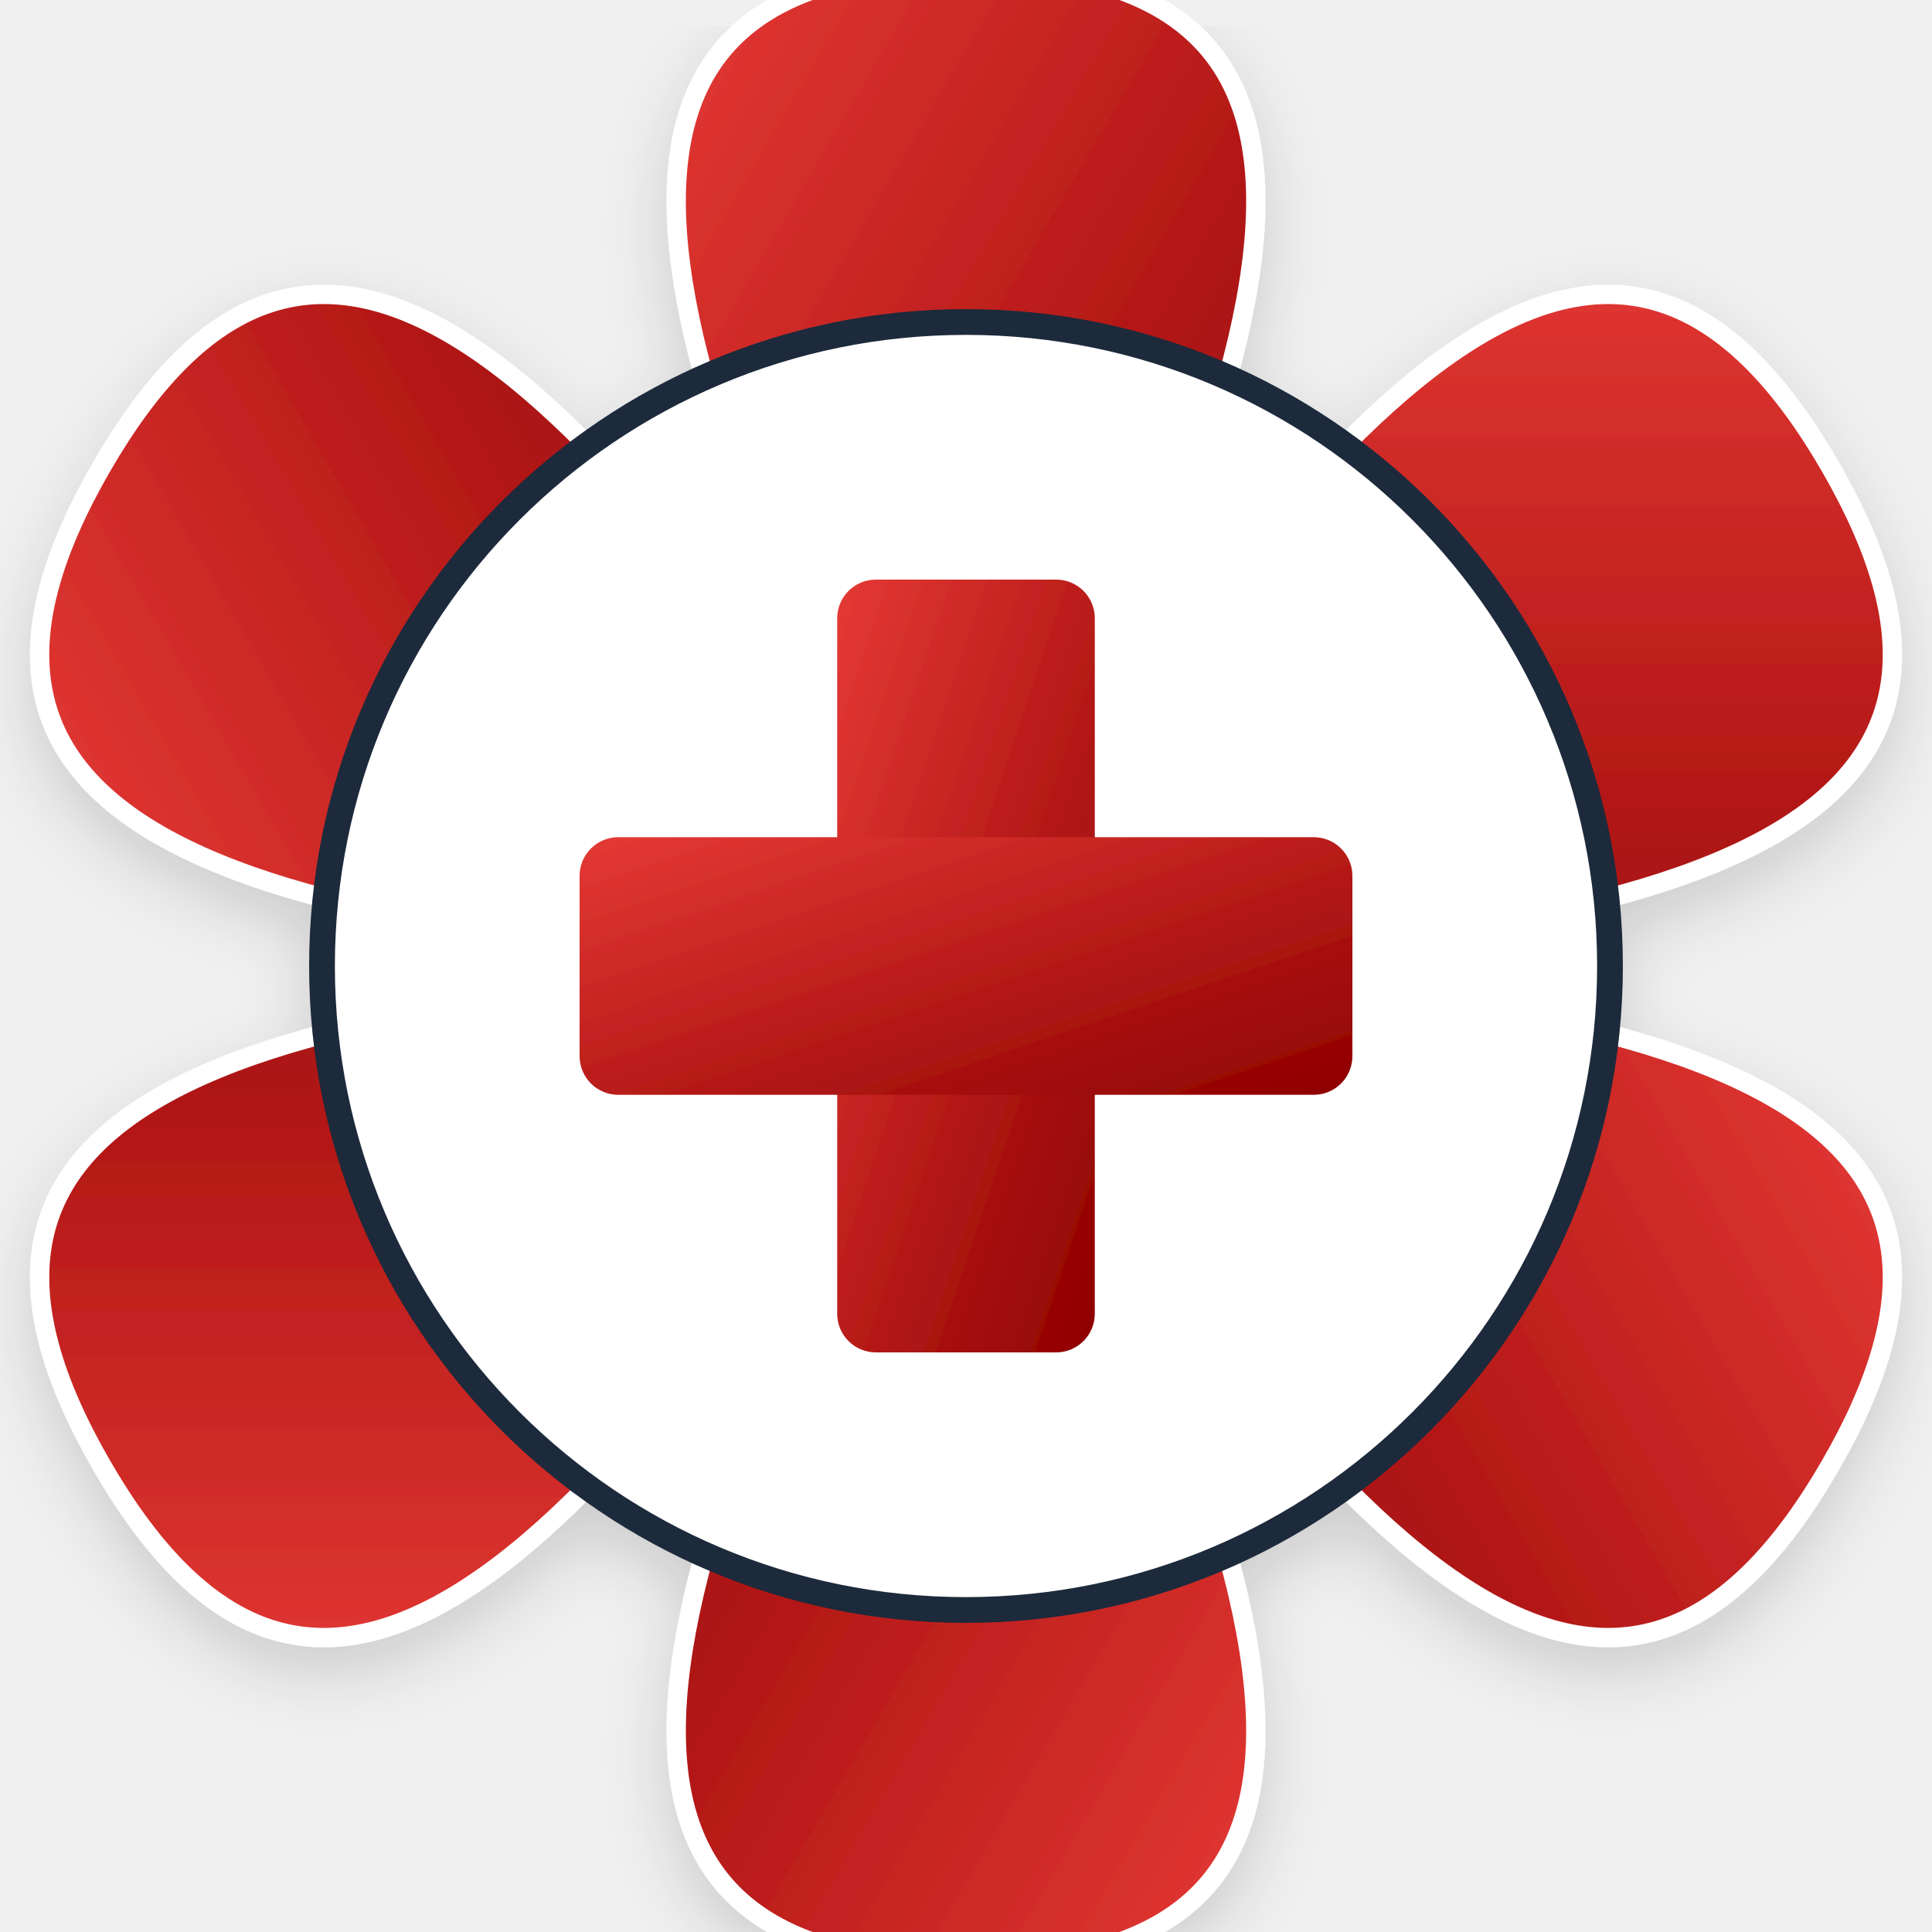
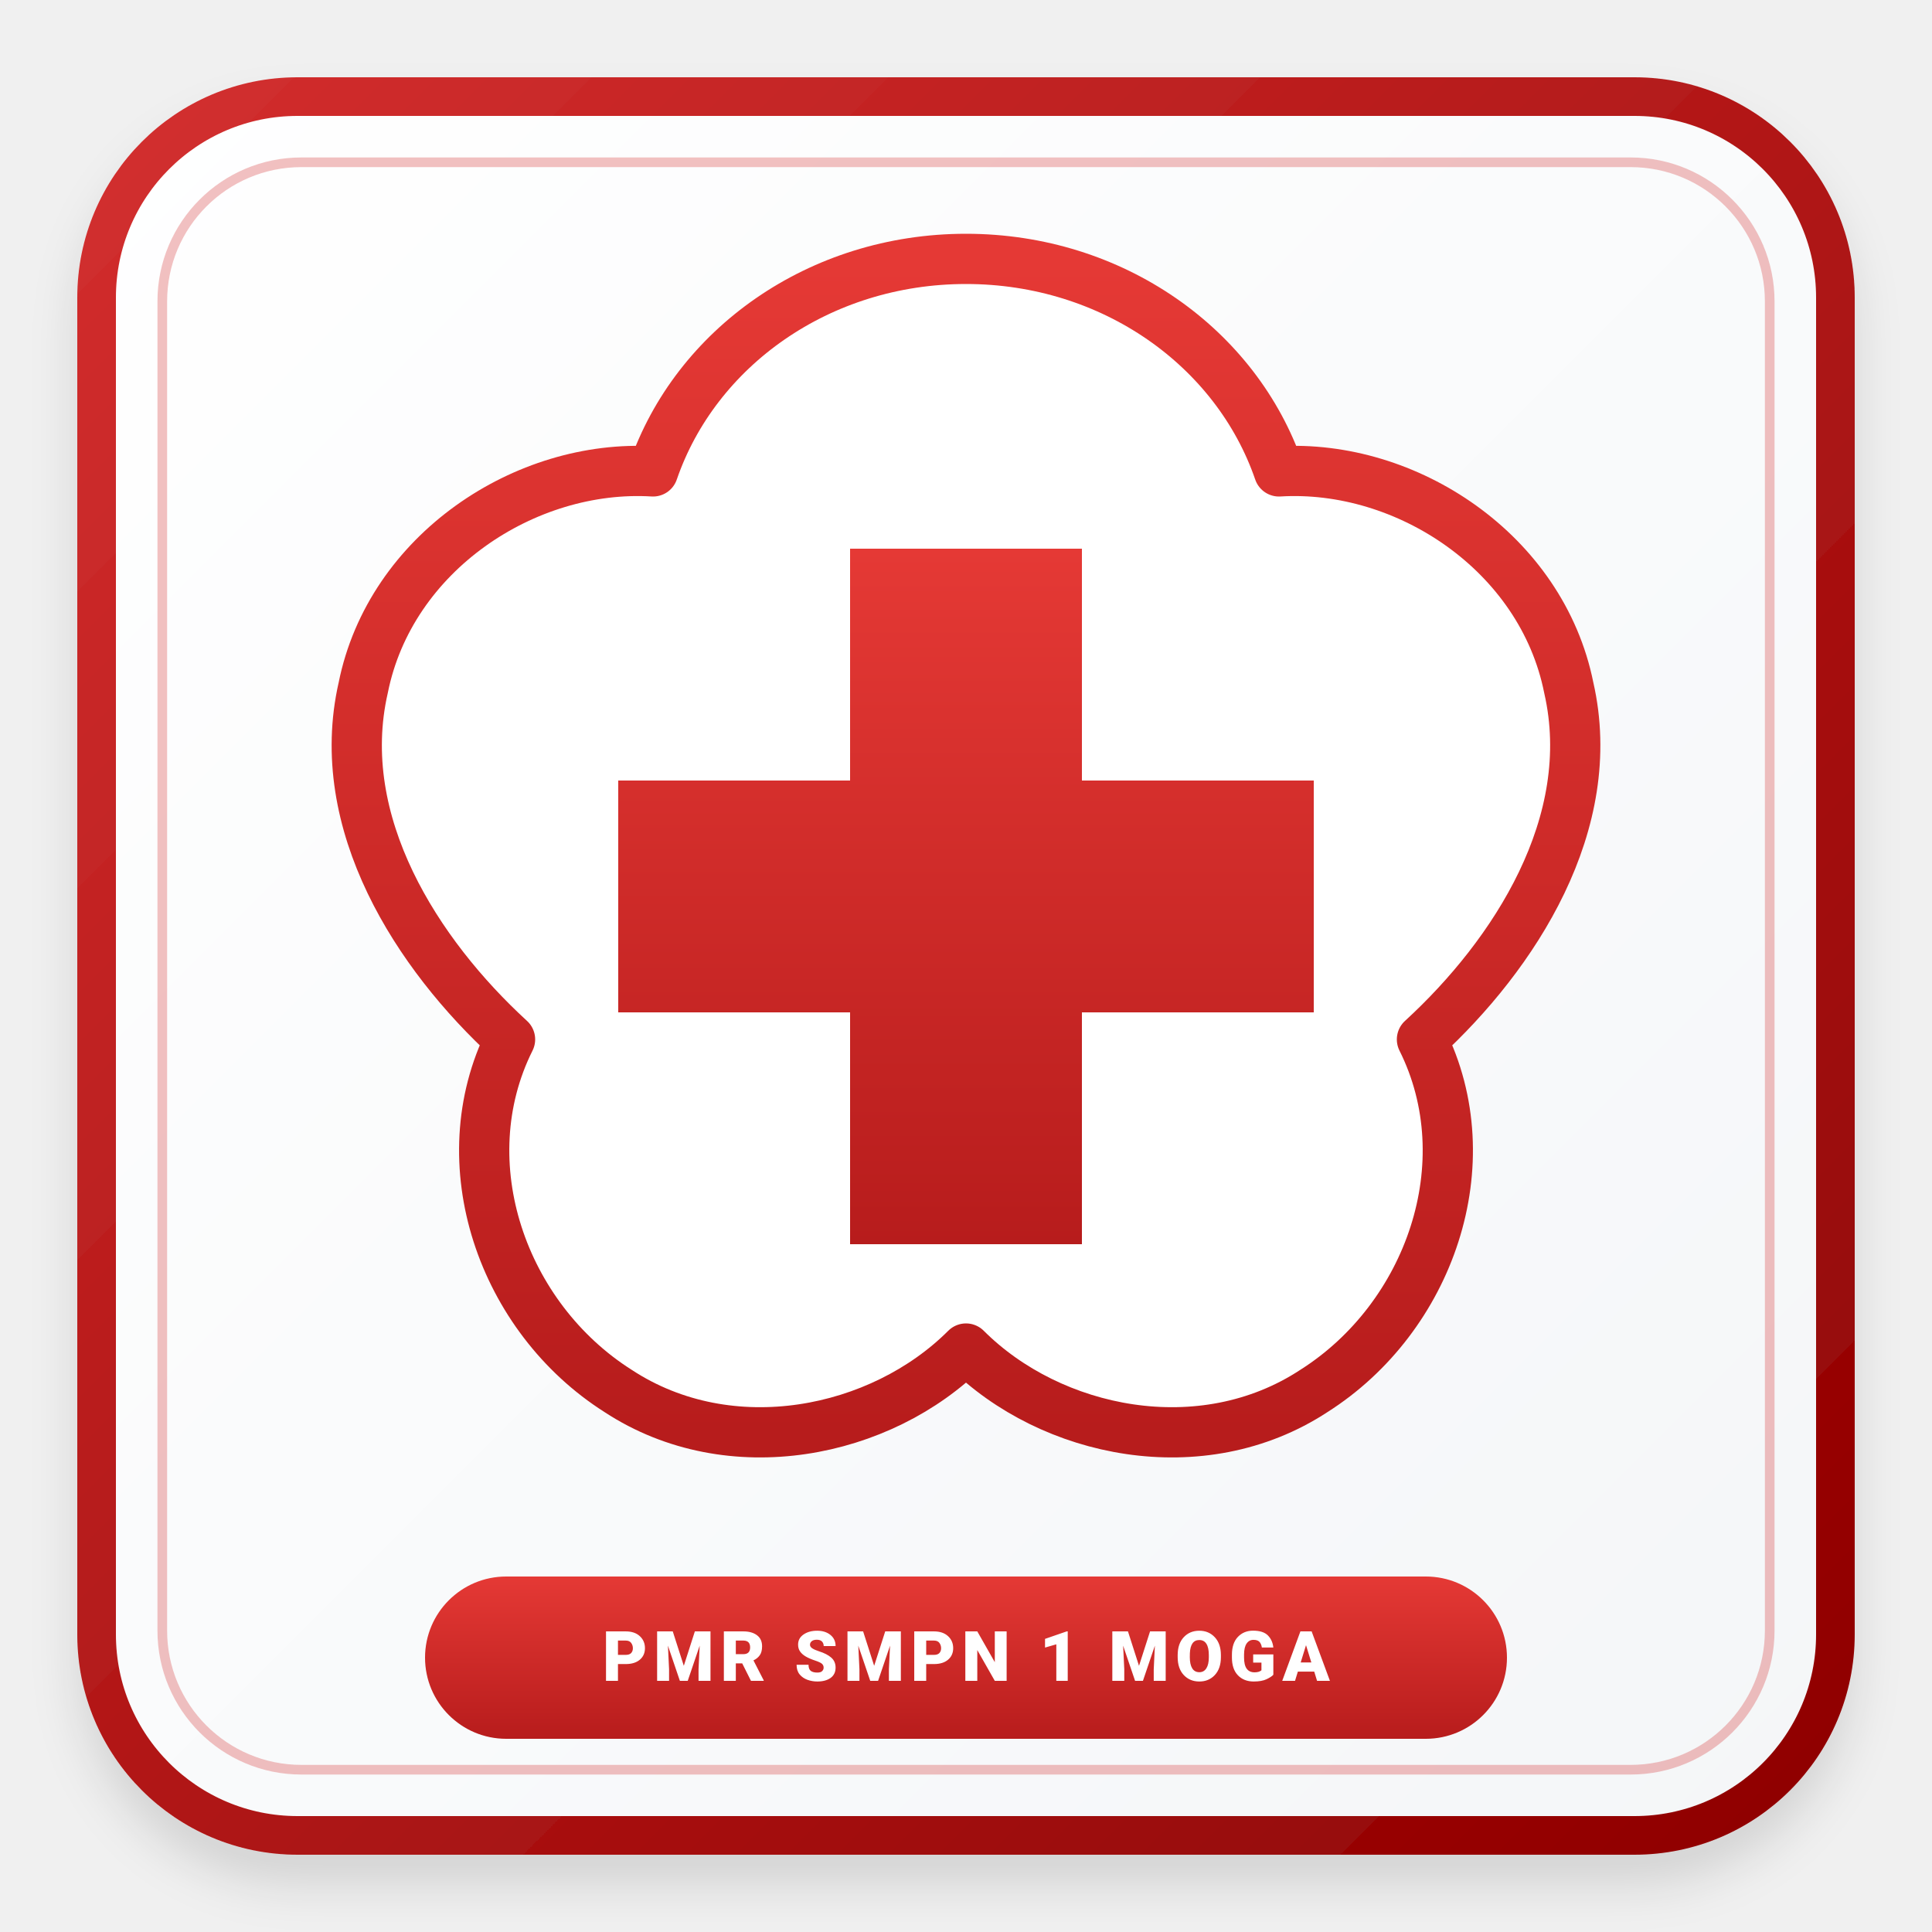
- <svg xmlns="http://www.w3.org/2000/svg" viewBox="0 0 600 600" width="100%" height="100%">
+ <svg xmlns="http://www.w3.org/2000/svg" viewBox="0 0 500 500" width="100%" height="100%">
  <defs>
-     <linearGradient id="redGrad" x1="0%" y1="0%" x2="100%" y2="100%">
-       <stop offset="0%" stop-color="#E53935" />
-       <stop offset="100%" stop-color="#8E0000" />
+     <linearGradient id="cardBg" x1="0%" y1="0%" x2="100%" y2="100%">
+       <stop offset="0%" stop-color="#ffffff" />
+       <stop offset="100%" stop-color="#f4f6f8" />
    </linearGradient>
-     <filter id="dropShadow" x="-10%" y="-10%" width="120%" height="120%">
-       <feDropShadow dx="0" dy="8" stdDeviation="10" flood-color="#000000" flood-opacity="0.15" />
+     <linearGradient id="pmiRed" x1="0%" y1="0%" x2="0%" y2="100%">
+       <stop offset="0%" stop-color="#e53935" />
+       <stop offset="100%" stop-color="#b71c1c" />
+     </linearGradient>
+     <linearGradient id="borderRed" x1="0%" y1="0%" x2="100%" y2="100%">
+       <stop offset="0%" stop-color="#d32f2f" />
+       <stop offset="100%" stop-color="#8e0000" />
+     </linearGradient>
+     <filter id="cleanShadow" x="-10%" y="-10%" width="120%" height="120%">
+       <feDropShadow dx="0" dy="8" stdDeviation="6" flood-color="#000000" flood-opacity="0.12" />
    </filter>
  </defs>
-   <g filter="url(#dropShadow)">
-     <path d="M 300 300 C 180 80, 180 -10, 300 -10 C 420 -10, 420 80, 300 300 Z" fill="url(#redGrad)" stroke="#FFFFFF" stroke-width="6" transform="rotate(0 300 300)" />
-     <path d="M 300 300 C 180 80, 180 -10, 300 -10 C 420 -10, 420 80, 300 300 Z" fill="url(#redGrad)" stroke="#FFFFFF" stroke-width="6" transform="rotate(60 300 300)" />
-     <path d="M 300 300 C 180 80, 180 -10, 300 -10 C 420 -10, 420 80, 300 300 Z" fill="url(#redGrad)" stroke="#FFFFFF" stroke-width="6" transform="rotate(120 300 300)" />
-     <path d="M 300 300 C 180 80, 180 -10, 300 -10 C 420 -10, 420 80, 300 300 Z" fill="url(#redGrad)" stroke="#FFFFFF" stroke-width="6" transform="rotate(180 300 300)" />
-     <path d="M 300 300 C 180 80, 180 -10, 300 -10 C 420 -10, 420 80, 300 300 Z" fill="url(#redGrad)" stroke="#FFFFFF" stroke-width="6" transform="rotate(240 300 300)" />
-     <path d="M 300 300 C 180 80, 180 -10, 300 -10 C 420 -10, 420 80, 300 300 Z" fill="url(#redGrad)" stroke="#FFFFFF" stroke-width="6" transform="rotate(300 300 300)" />
-     <circle cx="300" cy="300" r="200" fill="#FFFFFF" stroke="#1E293B" stroke-width="8" />
-     <g fill="url(#redGrad)">
-       <rect x="260" y="180" width="80" height="240" rx="12" />
-       <rect x="180" y="260" width="240" height="80" rx="12" />
-     </g>
+   <g filter="url(#cleanShadow)">
+     <rect x="25" y="25" width="450" height="450" rx="52" fill="url(#cardBg)" stroke="url(#borderRed)" stroke-width="10" />
+     <rect x="42" y="42" width="416" height="416" rx="36" fill="none" stroke="#d32f2f" stroke-width="2.5" stroke-opacity="0.3" />
  </g>
+   <g id="PMR_Flower" transform="translate(0, -18)">
+     <path d="M 250,85               C 288,85 320,108 331,140               C 364,138 399,161 406,196               C 414,231 392,265 368,287               C 384,319 370,359 340,378               C 311,397 272,389 250,367               C 228,389 189,397 160,378               C 130,359 116,319 132,287               C 108,265 86,231 94,196               C 101,161 136,138 169,140               C 180,108 212,85 250,85 Z" fill="#ffffff" stroke="url(#pmiRed)" stroke-width="13" stroke-linejoin="round" />
+     <path d="M 220,160 H 280 V 220 H 340 V 280 H 280 V 340 H 220 V 280 H 160 V 220 H 220 Z" fill="url(#pmiRed)" rx="3" />
+   </g>
+   <rect x="110" y="408" width="280" height="42" rx="21" fill="url(#pmiRed)" />
+   <text x="250" y="435" font-family="'Segoe UI', Roboto, Helvetica, Arial, sans-serif" font-weight="800" font-size="18" fill="#ffffff" text-anchor="middle" letter-spacing="1.5">
+     PMR SMPN 1 MOGA
+   </text>
</svg>
